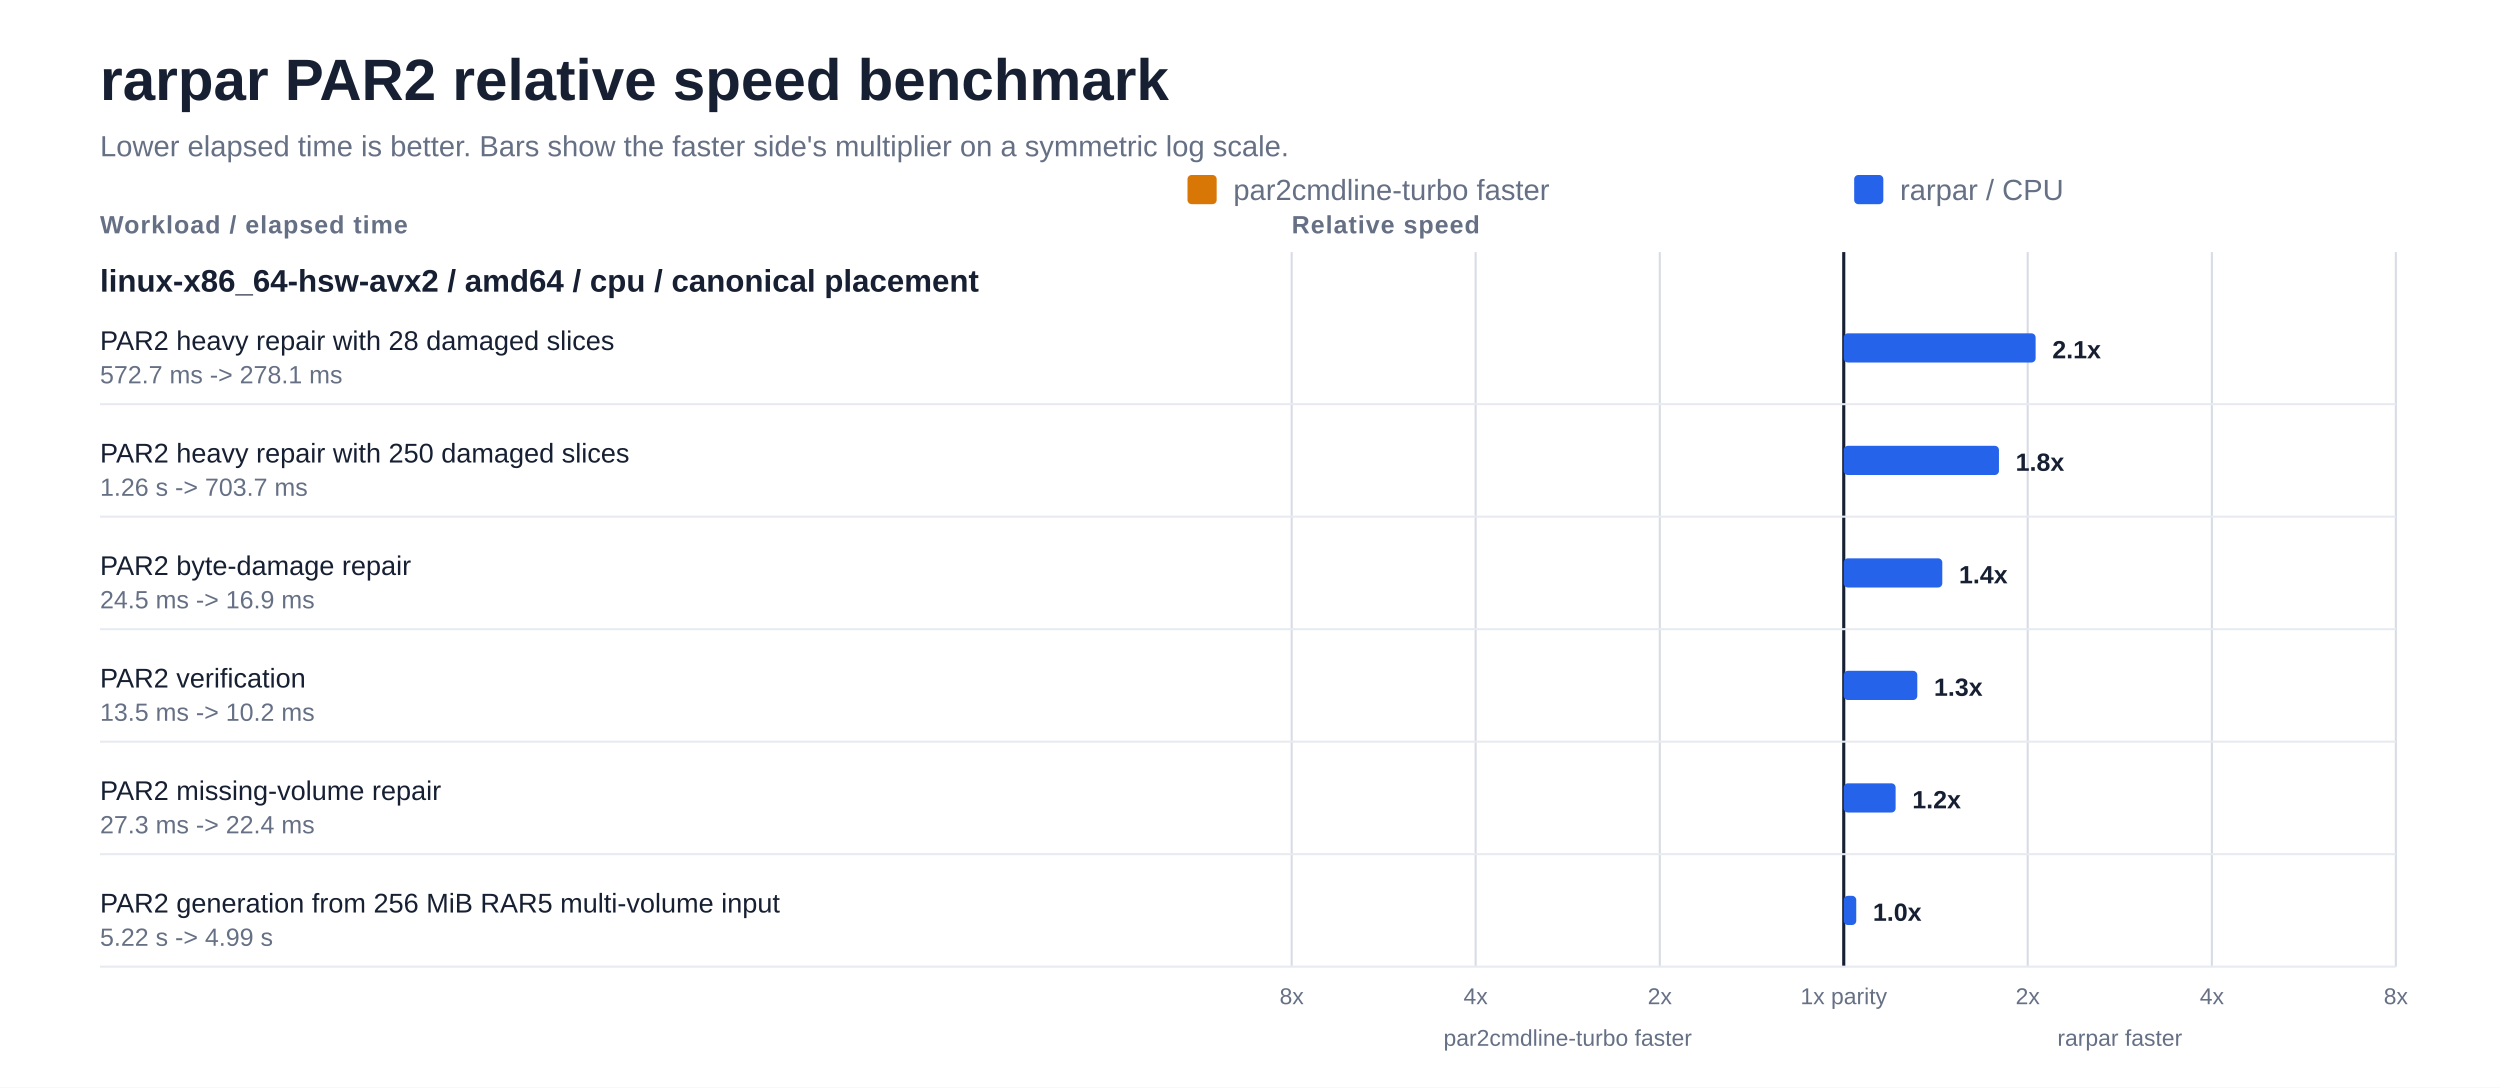
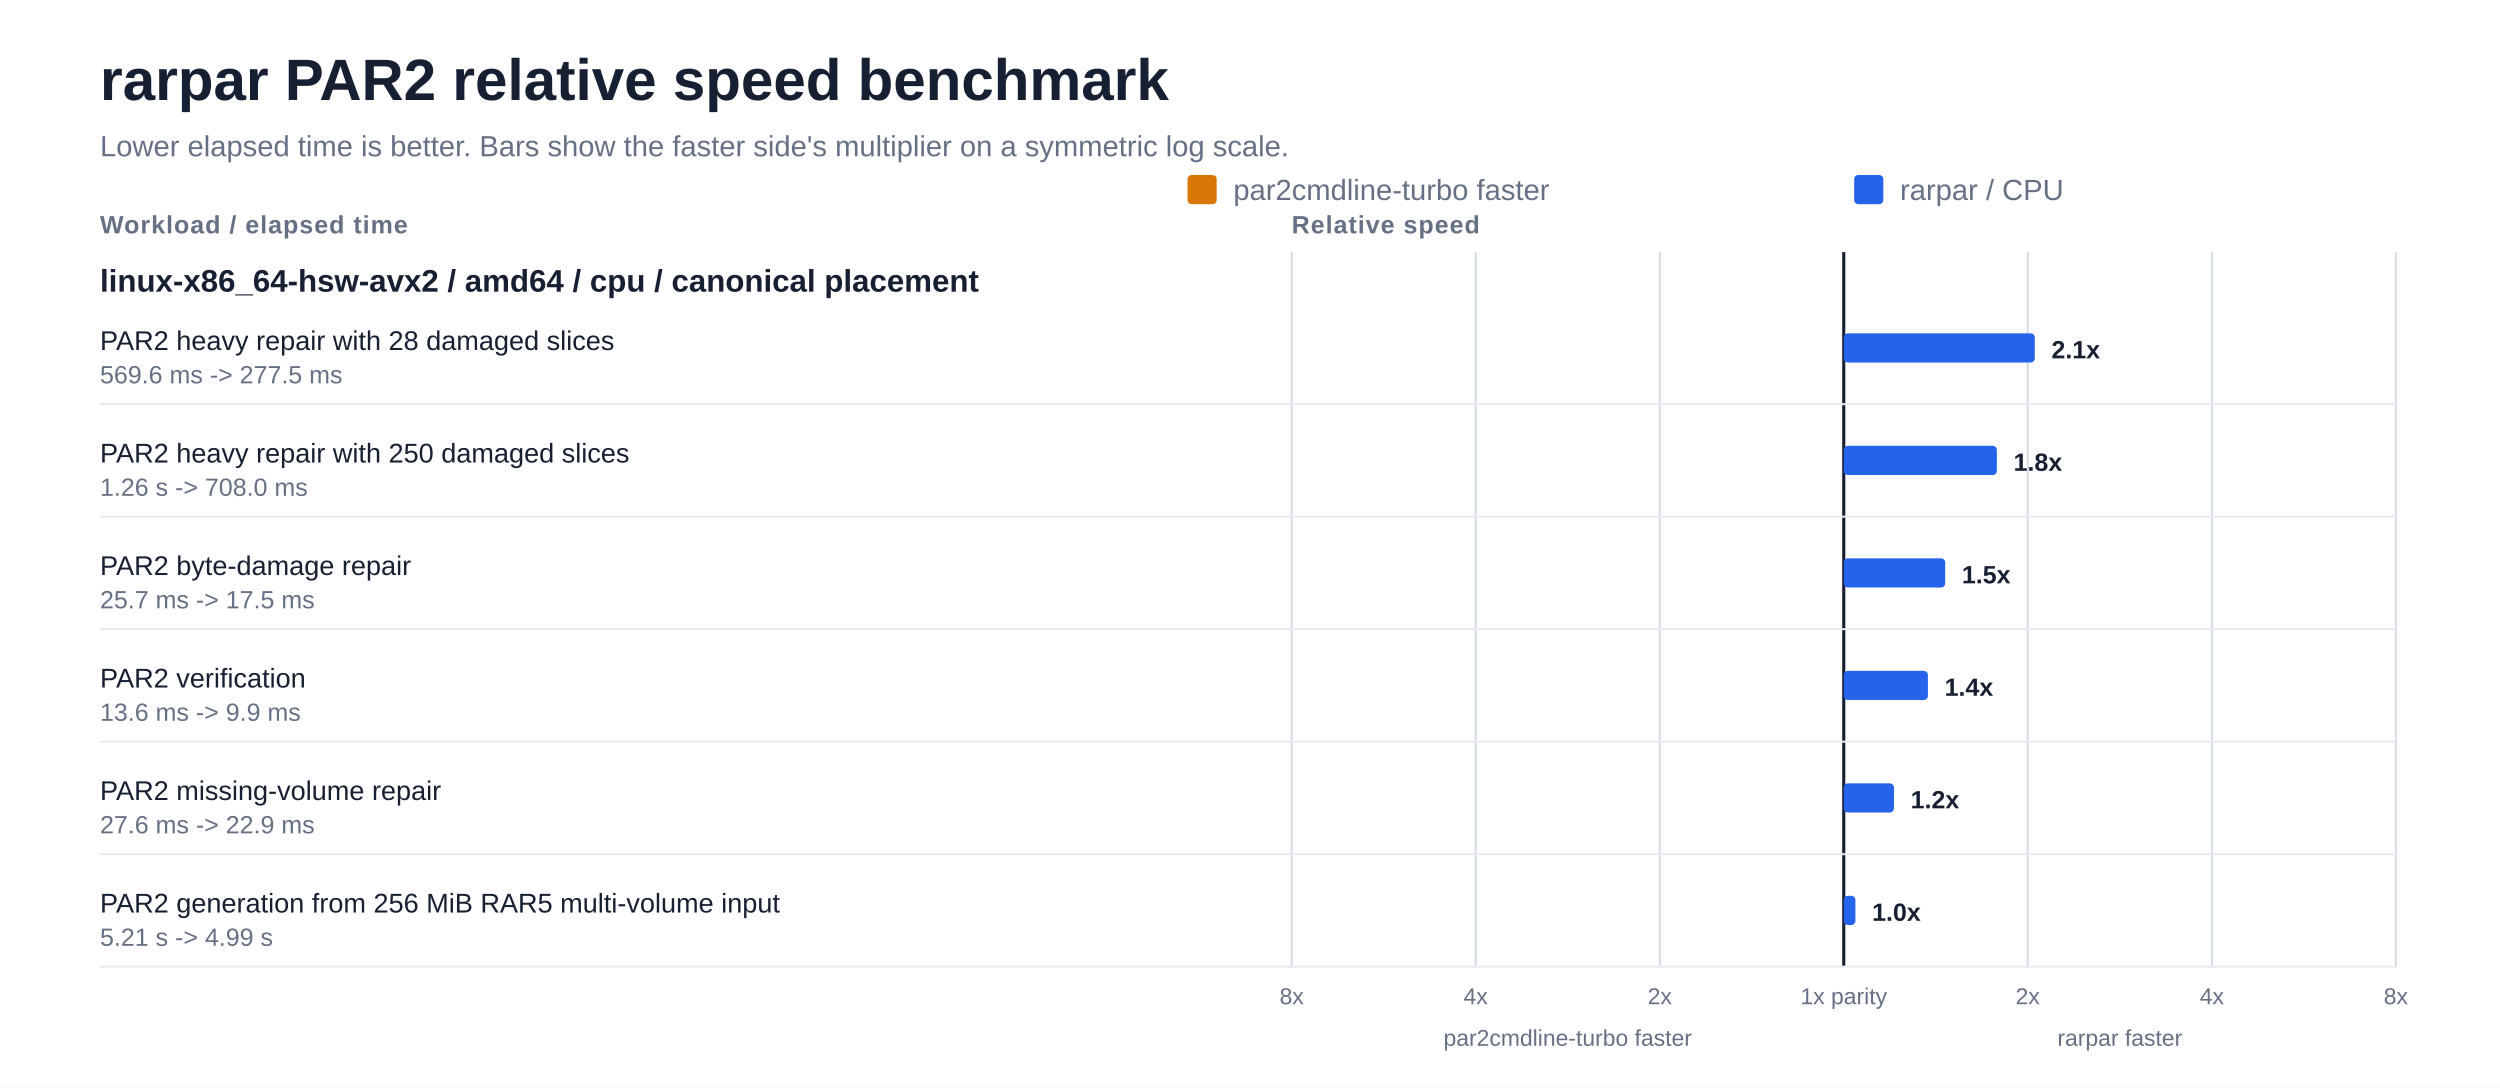
<svg xmlns="http://www.w3.org/2000/svg" width="1200" height="522" viewBox="0 0 1200 522" role="img" aria-labelledby="title desc">
  <style>
    .bg { fill: #ffffff; } text { font-family: Arial, sans-serif; fill: #172033; }
    .title { font-size: 28px; font-weight: 600; } .subtitle { font-size: 14px; fill: #667085; }
    .column { font-size: 12px; font-weight: 600; fill: #667085; letter-spacing: .04em; text-transform: uppercase; }
    .machine { font-size: 15px; font-weight: 600; } .workload { font-size: 13px; font-weight: 500; }
    .timing { font-size: 12px; fill: #667085; } .tick { font-size: 11px; fill: #667085; } .ratio { font-size: 12px; font-weight: 600; }
    .grid { stroke: #d7dce5; stroke-width: 1; } .parity { stroke: #172033; stroke-width: 1.5; } .rule { stroke: #e7eaf0; stroke-width: 1; }
    .cpu { fill: #2563eb; } .gpu { fill: #7c3aed; } .slower { fill: #d97706; }
    @media (prefers-color-scheme: dark) { .bg { fill: #0d1117; } text { fill: #e6edf3; } .subtitle, .column, .timing, .tick { fill: #9ca7b5; } .grid { stroke: #30363d; } .parity { stroke: #e6edf3; } .rule { stroke: #21262d; } .cpu { fill: #58a6ff; } .gpu { fill: #bc8cff; } .slower { fill: #f2a65a; } }
  </style>
  <rect class="bg" width="1200" height="522" />
  <text class="title" x="48" y="48">rarpar PAR2 relative speed benchmark</text>
  <text class="subtitle" x="48" y="75">Lower elapsed time is better. Bars show the faster side's multiplier on a symmetric log scale.</text>
  <g aria-label="Legend">
    <rect class="slower" x="570" y="84" width="14" height="14" rx="2" />
    <text class="subtitle" x="592" y="96">par2cmdline-turbo faster</text>
    <rect class="cpu" x="890" y="84" width="14" height="14" rx="2" />
    <text class="subtitle" x="912" y="96">rarpar / CPU</text>
  </g>
  <text class="column" x="48" y="112">Workload / elapsed time</text>
  <text class="column" x="620" y="112">Relative speed</text>
  <g aria-label="Relative speed axis">
    <line class="grid" x1="620.0" y1="121" x2="620.0" y2="464" />
    <text class="tick" x="620.0" y="482" text-anchor="middle">8x</text>
    <line class="grid" x1="708.3" y1="121" x2="708.3" y2="464" />
    <text class="tick" x="708.3" y="482" text-anchor="middle">4x</text>
    <line class="grid" x1="796.7" y1="121" x2="796.7" y2="464" />
    <text class="tick" x="796.7" y="482" text-anchor="middle">2x</text>
    <line class="parity" x1="885.0" y1="121" x2="885.0" y2="464" />
    <text class="tick" x="885.0" y="482" text-anchor="middle">1x parity</text>
    <line class="grid" x1="973.3" y1="121" x2="973.3" y2="464" />
    <text class="tick" x="973.3" y="482" text-anchor="middle">2x</text>
    <line class="grid" x1="1061.7" y1="121" x2="1061.7" y2="464" />
    <text class="tick" x="1061.7" y="482" text-anchor="middle">4x</text>
    <line class="grid" x1="1150.0" y1="121" x2="1150.0" y2="464" />
    <text class="tick" x="1150.0" y="482" text-anchor="middle">8x</text>
    <text class="tick" x="752.5" y="502" text-anchor="middle">par2cmdline-turbo faster</text>
    <text class="tick" x="1017.5" y="502" text-anchor="middle">rarpar faster</text>
  </g>
  <g aria-label="PAR2 benchmarks">
    <text class="machine" x="48" y="140">linux-x86_64-hsw-avx2 / amd64 / cpu / canonical placement</text>
    <text class="workload" x="48" y="168">PAR2 heavy repair with 28 damaged slices</text>
-     <text class="timing" x="48" y="184">572.7 ms -&gt; 278.1 ms</text>
-     <rect class="cpu" x="885.0" y="160" width="92.1" height="14" rx="2" />
-     <text class="ratio" x="985.1" y="172">2.1x</text>
+     <text class="timing" x="48" y="184">569.6 ms -&gt; 277.5 ms</text>
+     <rect class="cpu" x="885.0" y="160" width="91.7" height="14" rx="2" />
+     <text class="ratio" x="984.7" y="172">2.1x</text>
    <line class="rule" x1="48" y1="194" x2="1150" y2="194" />
    <text class="workload" x="48" y="222">PAR2 heavy repair with 250 damaged slices</text>
-     <text class="timing" x="48" y="238">1.26 s -&gt; 703.7 ms</text>
-     <rect class="cpu" x="885.0" y="214" width="74.5" height="14" rx="2" />
-     <text class="ratio" x="967.5" y="226">1.8x</text>
+     <text class="timing" x="48" y="238">1.26 s -&gt; 708.0 ms</text>
+     <rect class="cpu" x="885.0" y="214" width="73.5" height="14" rx="2" />
+     <text class="ratio" x="966.5" y="226">1.8x</text>
    <line class="rule" x1="48" y1="248" x2="1150" y2="248" />
    <text class="workload" x="48" y="276">PAR2 byte-damage repair</text>
-     <text class="timing" x="48" y="292">24.5 ms -&gt; 16.9 ms</text>
-     <rect class="cpu" x="885.0" y="268" width="47.3" height="14" rx="2" />
-     <text class="ratio" x="940.3" y="280">1.4x</text>
+     <text class="timing" x="48" y="292">25.7 ms -&gt; 17.5 ms</text>
+     <rect class="cpu" x="885.0" y="268" width="48.7" height="14" rx="2" />
+     <text class="ratio" x="941.7" y="280">1.5x</text>
    <line class="rule" x1="48" y1="302" x2="1150" y2="302" />
    <text class="workload" x="48" y="330">PAR2 verification</text>
-     <text class="timing" x="48" y="346">13.5 ms -&gt; 10.2 ms</text>
-     <rect class="cpu" x="885.0" y="322" width="35.3" height="14" rx="2" />
-     <text class="ratio" x="928.3" y="334">1.3x</text>
+     <text class="timing" x="48" y="346">13.6 ms -&gt; 9.9 ms</text>
+     <rect class="cpu" x="885.0" y="322" width="40.4" height="14" rx="2" />
+     <text class="ratio" x="933.4" y="334">1.4x</text>
    <line class="rule" x1="48" y1="356" x2="1150" y2="356" />
    <text class="workload" x="48" y="384">PAR2 missing-volume repair</text>
-     <text class="timing" x="48" y="400">27.3 ms -&gt; 22.4 ms</text>
-     <rect class="cpu" x="885.0" y="376" width="24.9" height="14" rx="2" />
-     <text class="ratio" x="917.9" y="388">1.2x</text>
+     <text class="timing" x="48" y="400">27.6 ms -&gt; 22.9 ms</text>
+     <rect class="cpu" x="885.0" y="376" width="24.1" height="14" rx="2" />
+     <text class="ratio" x="917.1" y="388">1.2x</text>
    <line class="rule" x1="48" y1="410" x2="1150" y2="410" />
    <text class="workload" x="48" y="438">PAR2 generation from 256 MiB RAR5 multi-volume input</text>
-     <text class="timing" x="48" y="454">5.22 s -&gt; 4.99 s</text>
-     <rect class="cpu" x="885.0" y="430" width="6.0" height="14" rx="2" />
-     <text class="ratio" x="899.0" y="442">1.0x</text>
+     <text class="timing" x="48" y="454">5.21 s -&gt; 4.99 s</text>
+     <rect class="cpu" x="885.0" y="430" width="5.6" height="14" rx="2" />
+     <text class="ratio" x="898.6" y="442">1.0x</text>
    <line class="rule" x1="48" y1="464" x2="1150" y2="464" />
  </g>
</svg>
